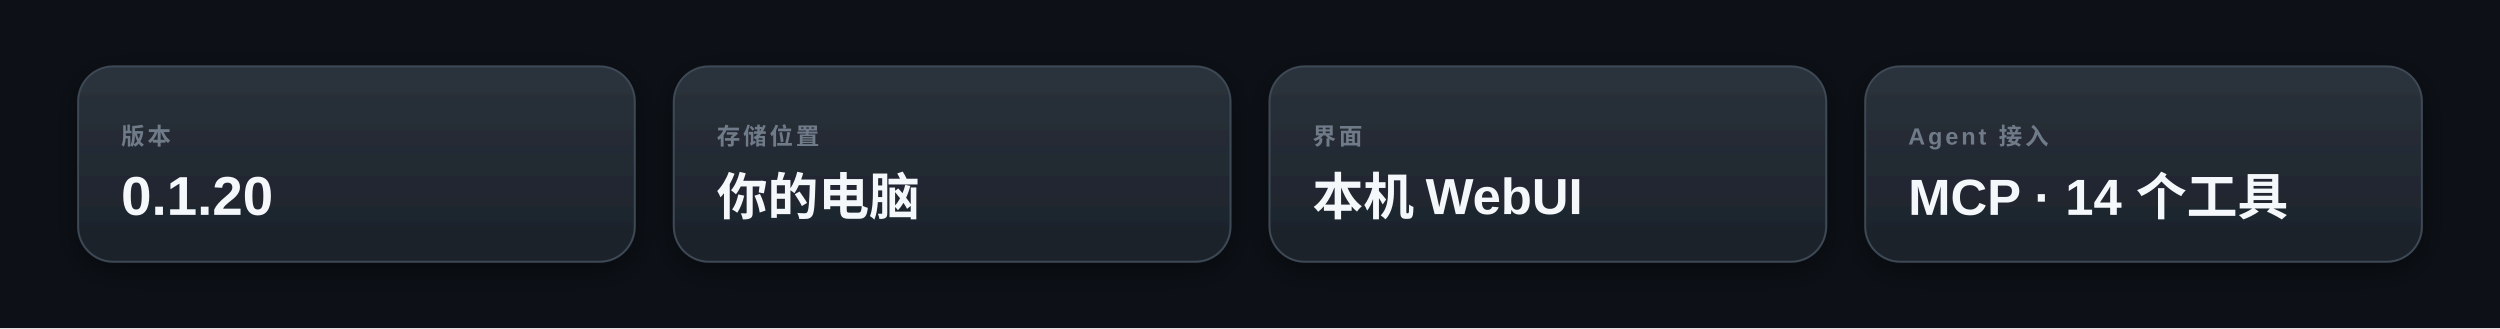
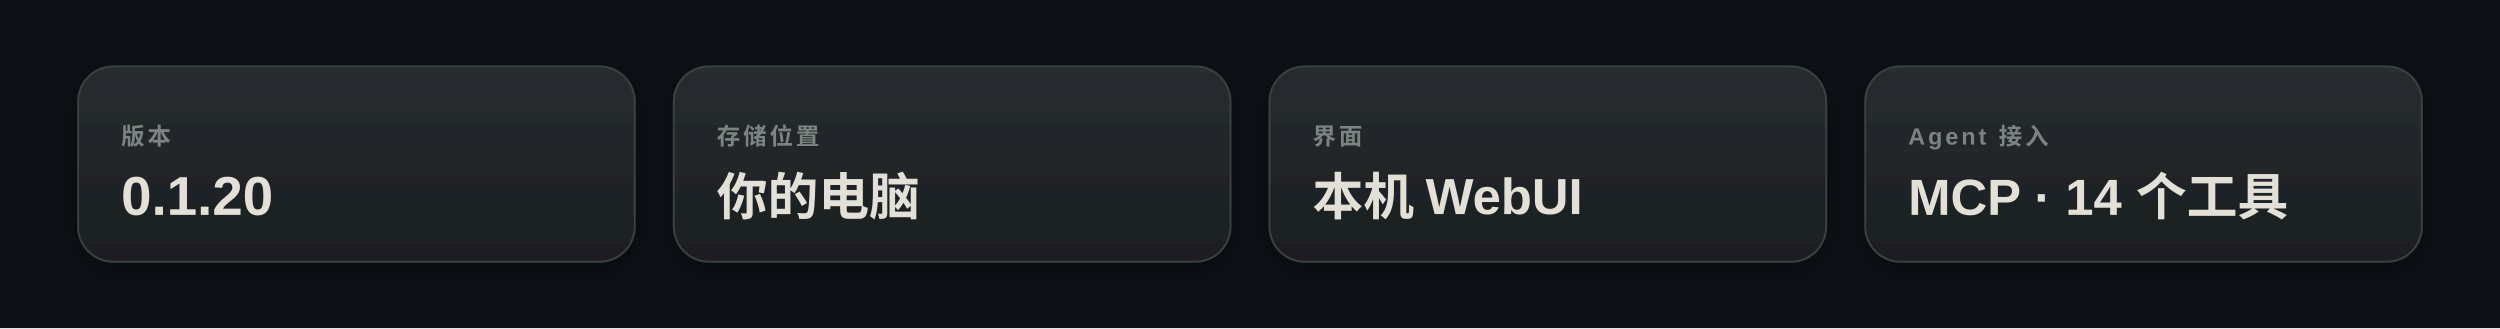
<svg xmlns="http://www.w3.org/2000/svg" viewBox="0 0 1280 168" width="1280" height="168" role="img" aria-label="速览：版本 0.1.20，存储在你的电脑上，本机 WebUI 界面，MCP 提供14 个工具。">
  <defs>
    <radialGradient id="halo" cx="50%" cy="50%" r="50%">
-       <stop offset="0" stop-color="#FF7A70" stop-opacity=".55" />
-       <stop offset=".45" stop-color="#FF7A70" stop-opacity=".18" />
-       <stop offset="1" stop-color="#FF7A70" stop-opacity="0" />
+       <stop offset="0" stop-color="#A3A8A4" stop-opacity=".55" />
+       <stop offset=".45" stop-color="#A3A8A4" stop-opacity=".18" />
+       <stop offset="1" stop-color="#A3A8A4" stop-opacity="0" />
    </radialGradient>
    <linearGradient id="cardGrad" x1="0" y1="0" x2="0" y2="1">
-       <stop offset="0" stop-color="#2B323C" />
-       <stop offset="1" stop-color="#1B2129" />
+       <stop offset="0" stop-color="#282D2F" />
+       <stop offset="1" stop-color="#1A1E20" />
    </linearGradient>
    <linearGradient id="cardAltGrad" x1="0" y1="0" x2="0" y2="1">
-       <stop offset="0" stop-color="#39424F" />
-       <stop offset="1" stop-color="#262E38" />
+       <stop offset="0" stop-color="#343A3B" />
+       <stop offset="1" stop-color="#232829" />
    </linearGradient>
    <filter id="soft" x="-30%" y="-30%" width="160%" height="180%">
-       <feDropShadow dx="0" dy="8" stdDeviation="14" flood-color="rgba(1,4,9,.62)" flood-opacity="1" />
+       <feDropShadow dx="0" dy="8" stdDeviation="14" flood-color="rgba(0,0,0,.62)" flood-opacity="1" />
    </filter>
    <filter id="softSm" x="-30%" y="-30%" width="160%" height="180%">
-       <feDropShadow dx="0" dy="4" stdDeviation="7" flood-color="rgba(1,4,9,.62)" flood-opacity=".8" />
+       <feDropShadow dx="0" dy="4" stdDeviation="7" flood-color="rgba(0,0,0,.62)" flood-opacity=".8" />
    </filter>
  </defs>
  <style>
  .s{font-family:-apple-system, BlinkMacSystemFont, 'Segoe UI Variable Display', 'Segoe UI', 'Helvetica Neue', Arial, 'Microsoft YaHei', 'PingFang SC', 'Hiragino Sans GB', 'Noto Sans CJK SC', sans-serif}
  .m{font-family:ui-monospace, SFMono-Regular, 'SF Mono', Menlo, Consolas, 'Liberation Mono', 'Microsoft YaHei', monospace}
  .rise{opacity:0;animation:rise .9s cubic-bezier(.16,.84,.32,1) both}
  @keyframes rise{from{opacity:0;transform:translateY(14px);filter:blur(6px)}to{opacity:1;transform:none;filter:blur(0)}}
  @keyframes breathe{0%,100%{opacity:.45;transform:scale(.96)}50%{opacity:.9;transform:scale(1.05)}}
  @keyframes breathe2{
    0%{opacity:.05;transform:scale(.93);animation-timing-function:cubic-bezier(.66,0,.34,1)}
    18%{opacity:.12;transform:scale(1.03);animation-timing-function:cubic-bezier(.37,0,.63,1)}
    34%{opacity:.07;transform:scale(.99);animation-timing-function:cubic-bezier(.45,0,.55,1)}
    57%{opacity:.15;transform:scale(1.085);animation-timing-function:cubic-bezier(.3,0,.7,1)}
    72%{opacity:.088;transform:scale(1.008);animation-timing-function:cubic-bezier(.6,0,.4,1)}
    88%{opacity:.126;transform:scale(1.052);animation-timing-function:cubic-bezier(.5,0,.5,1)}
    100%{opacity:.05;transform:scale(.93)}
  }
  @keyframes twinkle{0%,100%{opacity:.12}50%{opacity:.5}}
  .tw{animation:twinkle 9s ease-in-out infinite}
  .snr{animation:snr 5.4s cubic-bezier(.16,.84,.32,1) infinite;transform-box:fill-box;transform-origin:center}
  @keyframes snr{0%{transform:scale(.5);opacity:.55}65%{opacity:0}100%{transform:scale(1.6);opacity:0}}
  .swp{animation-timing-function:cubic-bezier(.83,0,.17,1);animation-iteration-count:infinite;opacity:0}
  .march{animation:march 1.65s linear infinite}
  .dp{animation:dotpulse 2.6s ease-in-out infinite}
  @keyframes dotpulse{0%,100%{opacity:.42}50%{opacity:1}}
  @keyframes march{to{stroke-dashoffset:-24}}
  .scan{animation:scan 4s cubic-bezier(.83,0,.17,1) infinite;opacity:0}
  @keyframes scan{0%{transform:translateX(0);opacity:0}8%{opacity:1}88%{opacity:1}100%{transform:translateX(1140px);opacity:0}}
  @media (prefers-reduced-motion: reduce){
    .rise{animation:none!important;opacity:1!important;filter:none!important;transform:none!important}
    .tw{animation:none!important;opacity:.55!important}
    .snr,.swp,.scan{animation:none!important;opacity:0!important}
    .march{animation:none!important}
    .dp{animation:none!important;opacity:1!important}
  }@keyframes swp{0%{transform:translateX(0);opacity:0}18%{opacity:1}82%{opacity:1}100%{transform:translateX(197px);opacity:0}}</style>
  <rect width="1280" height="168" fill="#0D1117" />
  <g filter="url(#softSm)">
-     <rect x="40" y="34" width="285" height="100" rx="18" fill="url(#cardGrad)" stroke="#3E4855" stroke-width="1" />
+     <rect x="40" y="34" width="285" height="100" rx="18" fill="url(#cardGrad)" stroke="#3A403F" stroke-width="1" />
  </g>
-   <text x="62" y="74" font-size="12" font-weight="700" fill="#6F7B89" letter-spacing="1.5" class="s">版本</text>
-   <text x="62" y="110" font-size="28" font-weight="600" fill="#F5F8FB" class="s">0.1.20</text>
+   <text x="62" y="74" font-size="12" font-weight="700" fill="#7C8481" letter-spacing="1.5" class="s">版本</text>
+   <text x="62" y="110" font-size="28" font-weight="600" fill="#E3E0D8" class="s">0.1.20</text>
  <g filter="url(#softSm)">
-     <rect x="345" y="34" width="285" height="100" rx="18" fill="url(#cardGrad)" stroke="#3E4855" stroke-width="1" />
+     <rect x="345" y="34" width="285" height="100" rx="18" fill="url(#cardGrad)" stroke="#3A403F" stroke-width="1" />
  </g>
-   <text x="367" y="74" font-size="12" font-weight="700" fill="#6F7B89" letter-spacing="1.5" class="s">存储位置</text>
-   <text x="367" y="110" font-size="26" font-weight="600" fill="#F5F8FB" class="s">你的电脑</text>
+   <text x="367" y="74" font-size="12" font-weight="700" fill="#7C8481" letter-spacing="1.5" class="s">存储位置</text>
+   <text x="367" y="110" font-size="26" font-weight="600" fill="#E3E0D8" class="s">你的电脑</text>
  <g filter="url(#softSm)">
-     <rect x="650" y="34" width="285" height="100" rx="18" fill="url(#cardGrad)" stroke="#3E4855" stroke-width="1" />
+     <rect x="650" y="34" width="285" height="100" rx="18" fill="url(#cardGrad)" stroke="#3A403F" stroke-width="1" />
  </g>
-   <text x="672" y="74" font-size="12" font-weight="700" fill="#6F7B89" letter-spacing="1.5" class="s">界面</text>
-   <text x="672" y="110" font-size="26" font-weight="600" fill="#F5F8FB" class="s">本机 WebUI</text>
+   <text x="672" y="74" font-size="12" font-weight="700" fill="#7C8481" letter-spacing="1.5" class="s">界面</text>
+   <text x="672" y="110" font-size="26" font-weight="600" fill="#E3E0D8" class="s">本机 WebUI</text>
  <g filter="url(#softSm)">
-     <rect x="955" y="34" width="285" height="100" rx="18" fill="url(#cardGrad)" stroke="#3E4855" stroke-width="1" />
+     <rect x="955" y="34" width="285" height="100" rx="18" fill="url(#cardGrad)" stroke="#3A403F" stroke-width="1" />
  </g>
-   <text x="977" y="74" font-size="12" font-weight="700" fill="#6F7B89" letter-spacing="1.5" class="s">Agent 接入</text>
-   <text x="977" y="110" font-size="26" font-weight="600" fill="#F5F8FB" class="s">MCP · 14 个工具</text>
+   <text x="977" y="74" font-size="12" font-weight="700" fill="#7C8481" letter-spacing="1.5" class="s">Agent 接入</text>
+   <text x="977" y="110" font-size="26" font-weight="600" fill="#E3E0D8" class="s">MCP · 14 个工具</text>
</svg>
